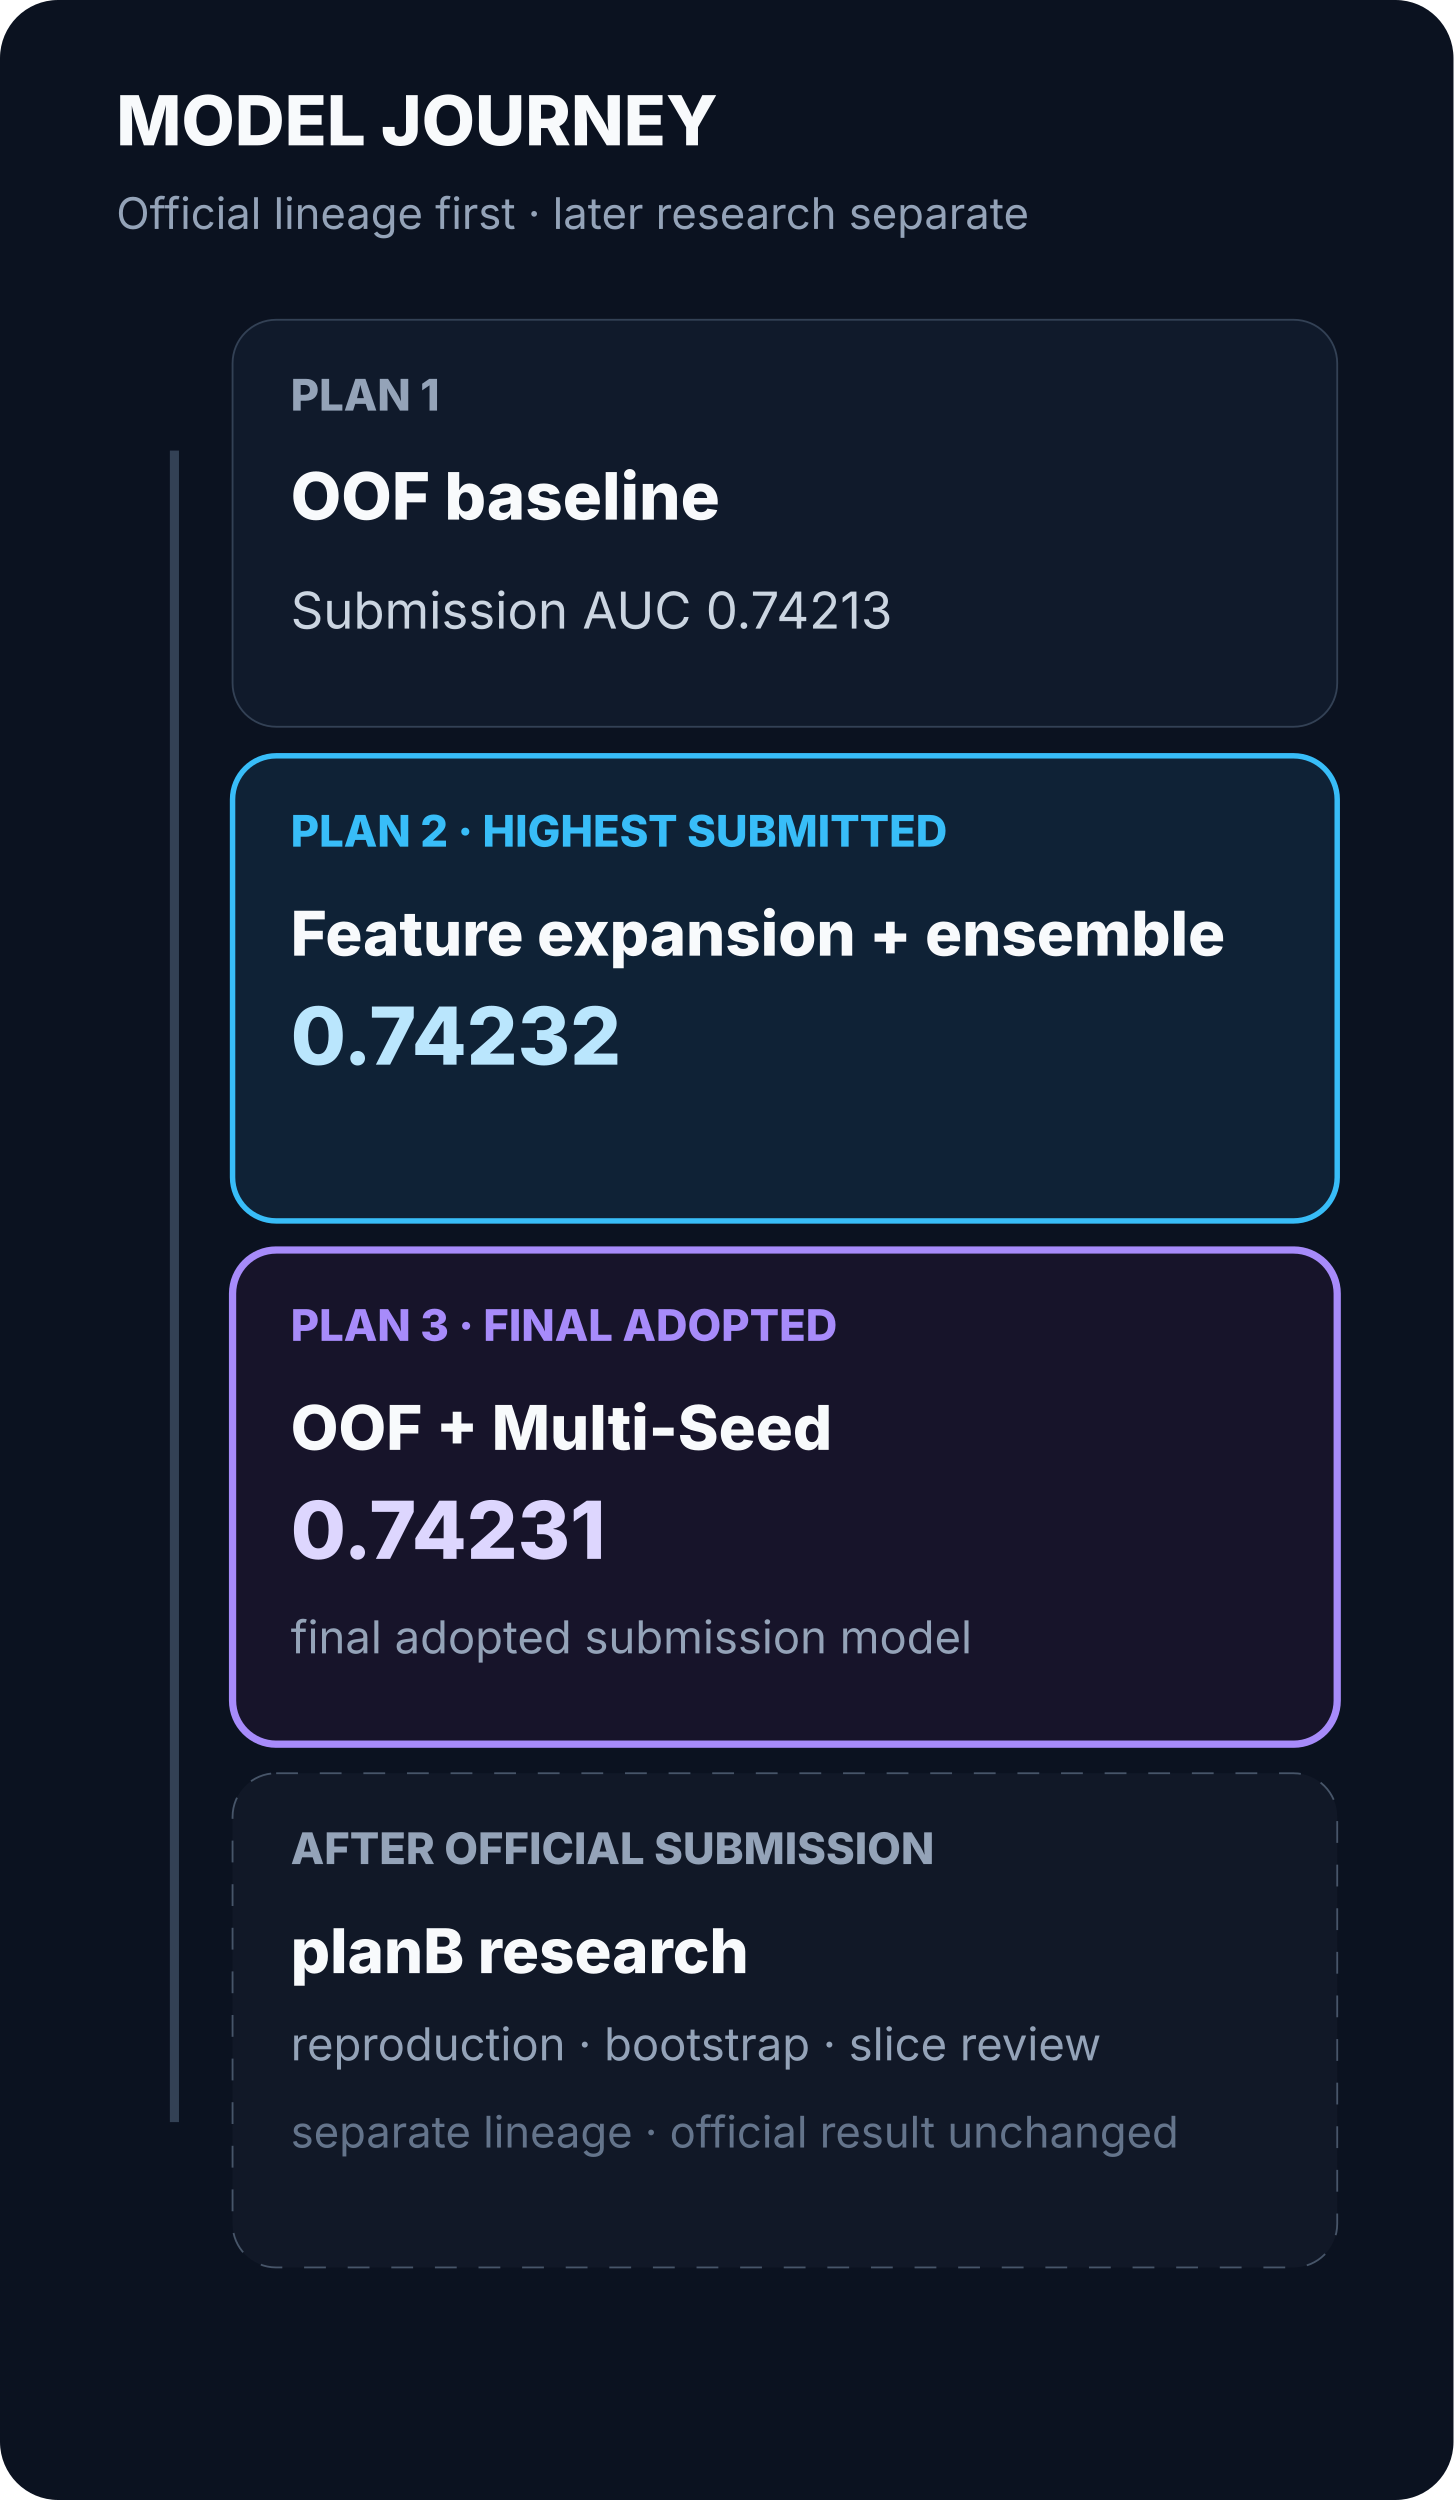
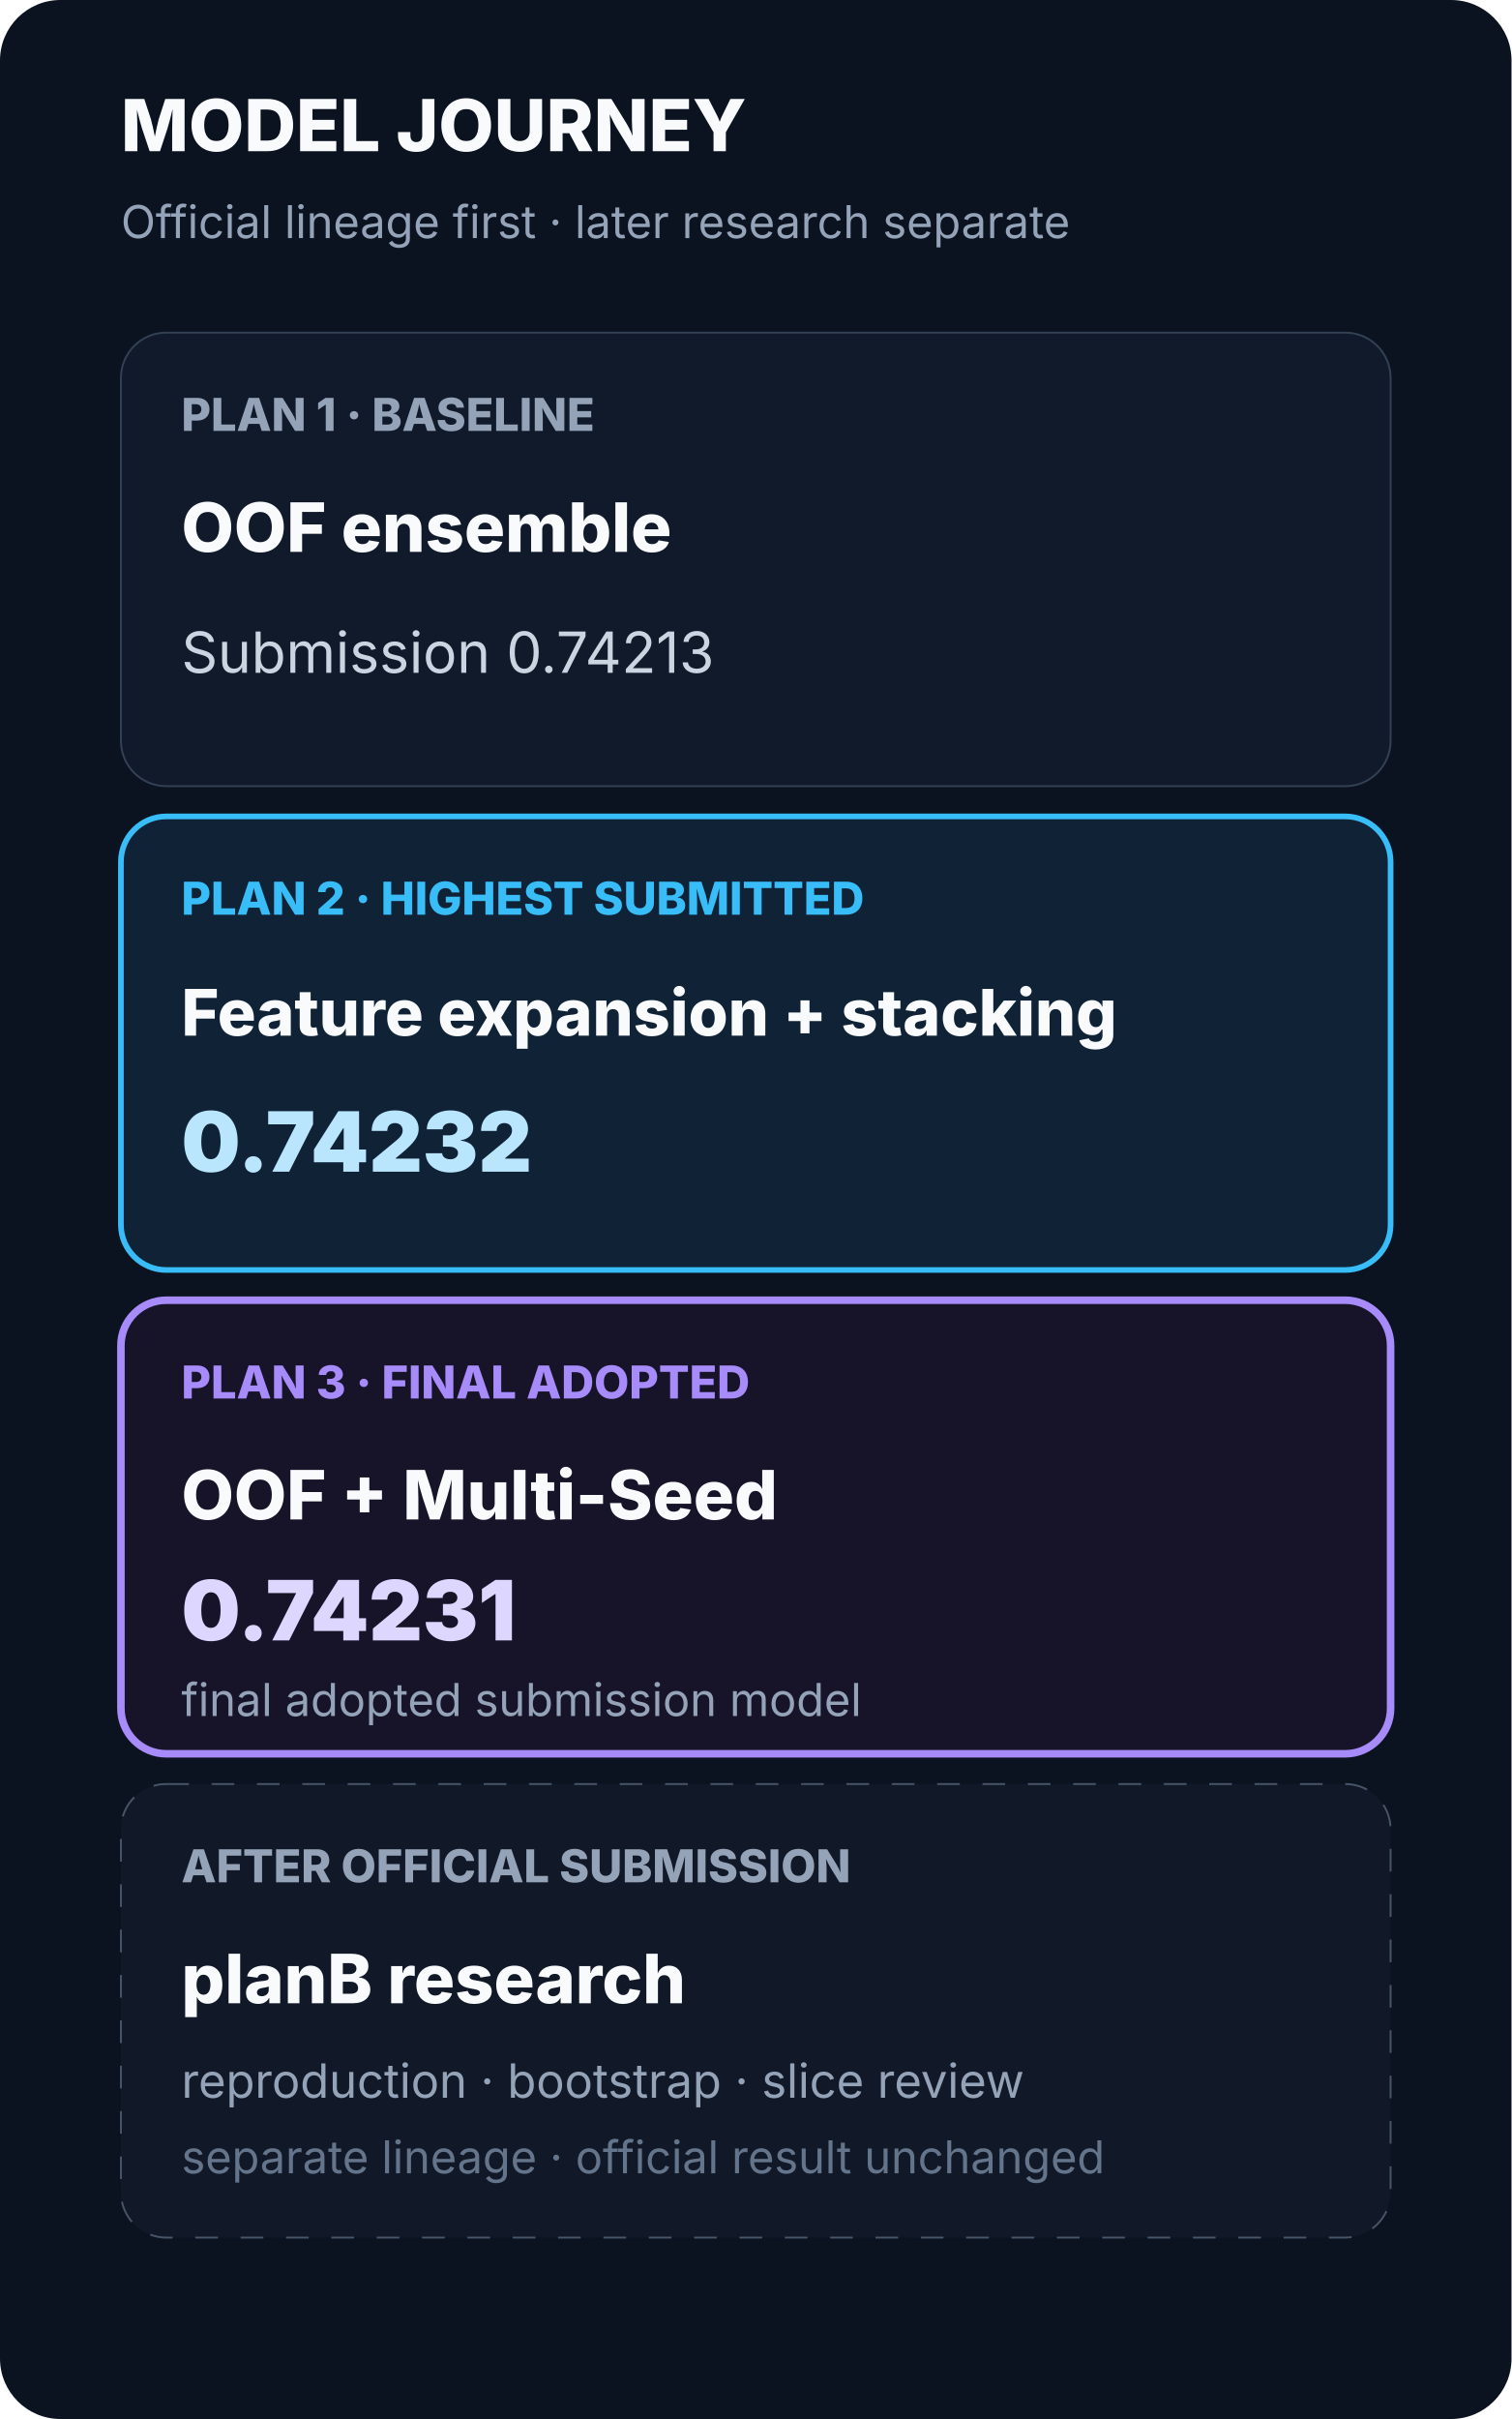
- <svg xmlns="http://www.w3.org/2000/svg" width="800" height="1376" viewBox="0 0 800 1376" role="img" aria-labelledby="title desc">
-   <rect width="800" height="1376" rx="32" fill="#0B1220" />
+ <svg xmlns="http://www.w3.org/2000/svg" width="800" height="1280" viewBox="0 0 800 1280" role="img" aria-labelledby="title desc">
+   <rect width="800" height="1280" rx="32" fill="#0B1220" />
  <g font-family="system-ui, -apple-system, BlinkMacSystemFont, 'Segoe UI', sans-serif">
    <g data-title="true">
-       <text x="64" y="80" fill="#F8FAFC" font-size="38" font-weight="820">
+       <text x="64" y="80" fill="#F8FAFC" font-size="38" font-weight="830">
        <tspan>MODEL JOURNEY</tspan>
      </text>
    </g>
    <text x="64" y="126" fill="#94A3B8" font-size="24">
      <tspan>Official lineage first · later research separate</tspan>
    </text>
-     <path d="M96 248 V1168" stroke="#334155" stroke-width="5" />
-     <g data-grid="16">
-       <rect x="128" y="176" width="608" height="224" rx="24" fill="#101A2B" stroke="#334155" />
-       <rect x="128" y="416" width="608" height="256" rx="24" fill="#0F2236" stroke="#38BDF8" stroke-width="3" />
-       <rect x="128" y="688" width="608" height="272" rx="24" fill="#17142A" stroke="#A78BFA" stroke-width="4" />
-       <rect x="128" y="976" width="608" height="272" rx="24" fill="#111827" stroke="#475569" stroke-dasharray="12 12" />
+     <g data-card-stack="true" data-grid="16">
+       <rect x="64" y="176" width="672" height="240" rx="24" fill="#101A2B" stroke="#334155" />
+       <rect x="64" y="432" width="672" height="240" rx="24" fill="#0F2236" stroke="#38BDF8" stroke-width="3" />
+       <rect x="64" y="688" width="672" height="240" rx="24" fill="#17142A" stroke="#A78BFA" stroke-width="4" />
+       <rect x="64" y="944" width="672" height="240" rx="24" fill="#111827" stroke="#475569" stroke-dasharray="12 12" />
    </g>
-     <text x="160" y="226" fill="#94A3B8" font-size="24" font-weight="820">
-       <tspan>PLAN 1</tspan>
+     <text x="96" y="228" fill="#94A3B8" font-size="24" font-weight="820">
+       <tspan>PLAN 1 · BASELINE</tspan>
    </text>
-     <text x="160" y="286" fill="#F8FAFC" font-size="36" font-weight="800">
-       <tspan>OOF baseline</tspan>
+     <text x="96" y="292" fill="#F8FAFC" font-size="36" font-weight="800">
+       <tspan>OOF ensemble</tspan>
    </text>
-     <text x="160" y="346" fill="#CBD5E1" font-size="28">
-       <tspan>Submission AUC 0.74213</tspan>
+     <text x="96" y="356" fill="#CBD5E1" font-size="30">
+       <tspan>Submission 0.74213</tspan>
    </text>
-     <text x="160" y="466" fill="#38BDF8" font-size="24" font-weight="820">
+     <text x="96" y="484" fill="#38BDF8" font-size="24" font-weight="820">
      <tspan>PLAN 2 · HIGHEST SUBMITTED</tspan>
    </text>
-     <text x="160" y="526" fill="#F8FAFC" font-size="34" font-weight="800">
-       <tspan>Feature expansion + ensemble</tspan>
+     <text x="96" y="548" fill="#F8FAFC" font-size="34" font-weight="800">
+       <tspan>Feature expansion + stacking</tspan>
    </text>
-     <text x="160" y="586" fill="#BAE6FD" font-size="44" font-weight="840">
+     <text x="96" y="620" fill="#BAE6FD" font-size="44" font-weight="850">
      <tspan>0.74232</tspan>
    </text>
-     <text x="160" y="738" fill="#A78BFA" font-size="24" font-weight="820">
+     <text x="96" y="740" fill="#A78BFA" font-size="24" font-weight="820">
      <tspan>PLAN 3 · FINAL ADOPTED</tspan>
    </text>
-     <text x="160" y="798" fill="#F8FAFC" font-size="34" font-weight="800">
+     <text x="96" y="804" fill="#F8FAFC" font-size="36" font-weight="800">
      <tspan>OOF + Multi-Seed</tspan>
    </text>
-     <text x="160" y="858" fill="#DDD6FE" font-size="44" font-weight="840">
+     <text x="96" y="868" fill="#DDD6FE" font-size="44" font-weight="850">
      <tspan>0.74231</tspan>
    </text>
-     <text x="160" y="910" fill="#94A3B8" font-size="25">
+     <text x="96" y="908" fill="#94A3B8" font-size="24">
      <tspan>final adopted submission model</tspan>
    </text>
-     <text x="160" y="1026" fill="#94A3B8" font-size="24" font-weight="820">
+     <text x="96" y="996" fill="#94A3B8" font-size="24" font-weight="820">
      <tspan>AFTER OFFICIAL SUBMISSION</tspan>
    </text>
-     <text x="160" y="1086" fill="#F8FAFC" font-size="34" font-weight="800">
+     <text x="96" y="1060" fill="#F8FAFC" font-size="36" font-weight="800">
      <tspan>planB research</tspan>
    </text>
-     <text x="160" y="1134" fill="#94A3B8" font-size="25">
+     <text x="96" y="1110" fill="#94A3B8" font-size="25">
      <tspan>reproduction · bootstrap · slice review</tspan>
    </text>
-     <text x="160" y="1182" fill="#64748B" font-size="24">
+     <text x="96" y="1150" fill="#64748B" font-size="24">
      <tspan>separate lineage · official result unchanged</tspan>
    </text>
  </g>
</svg>
